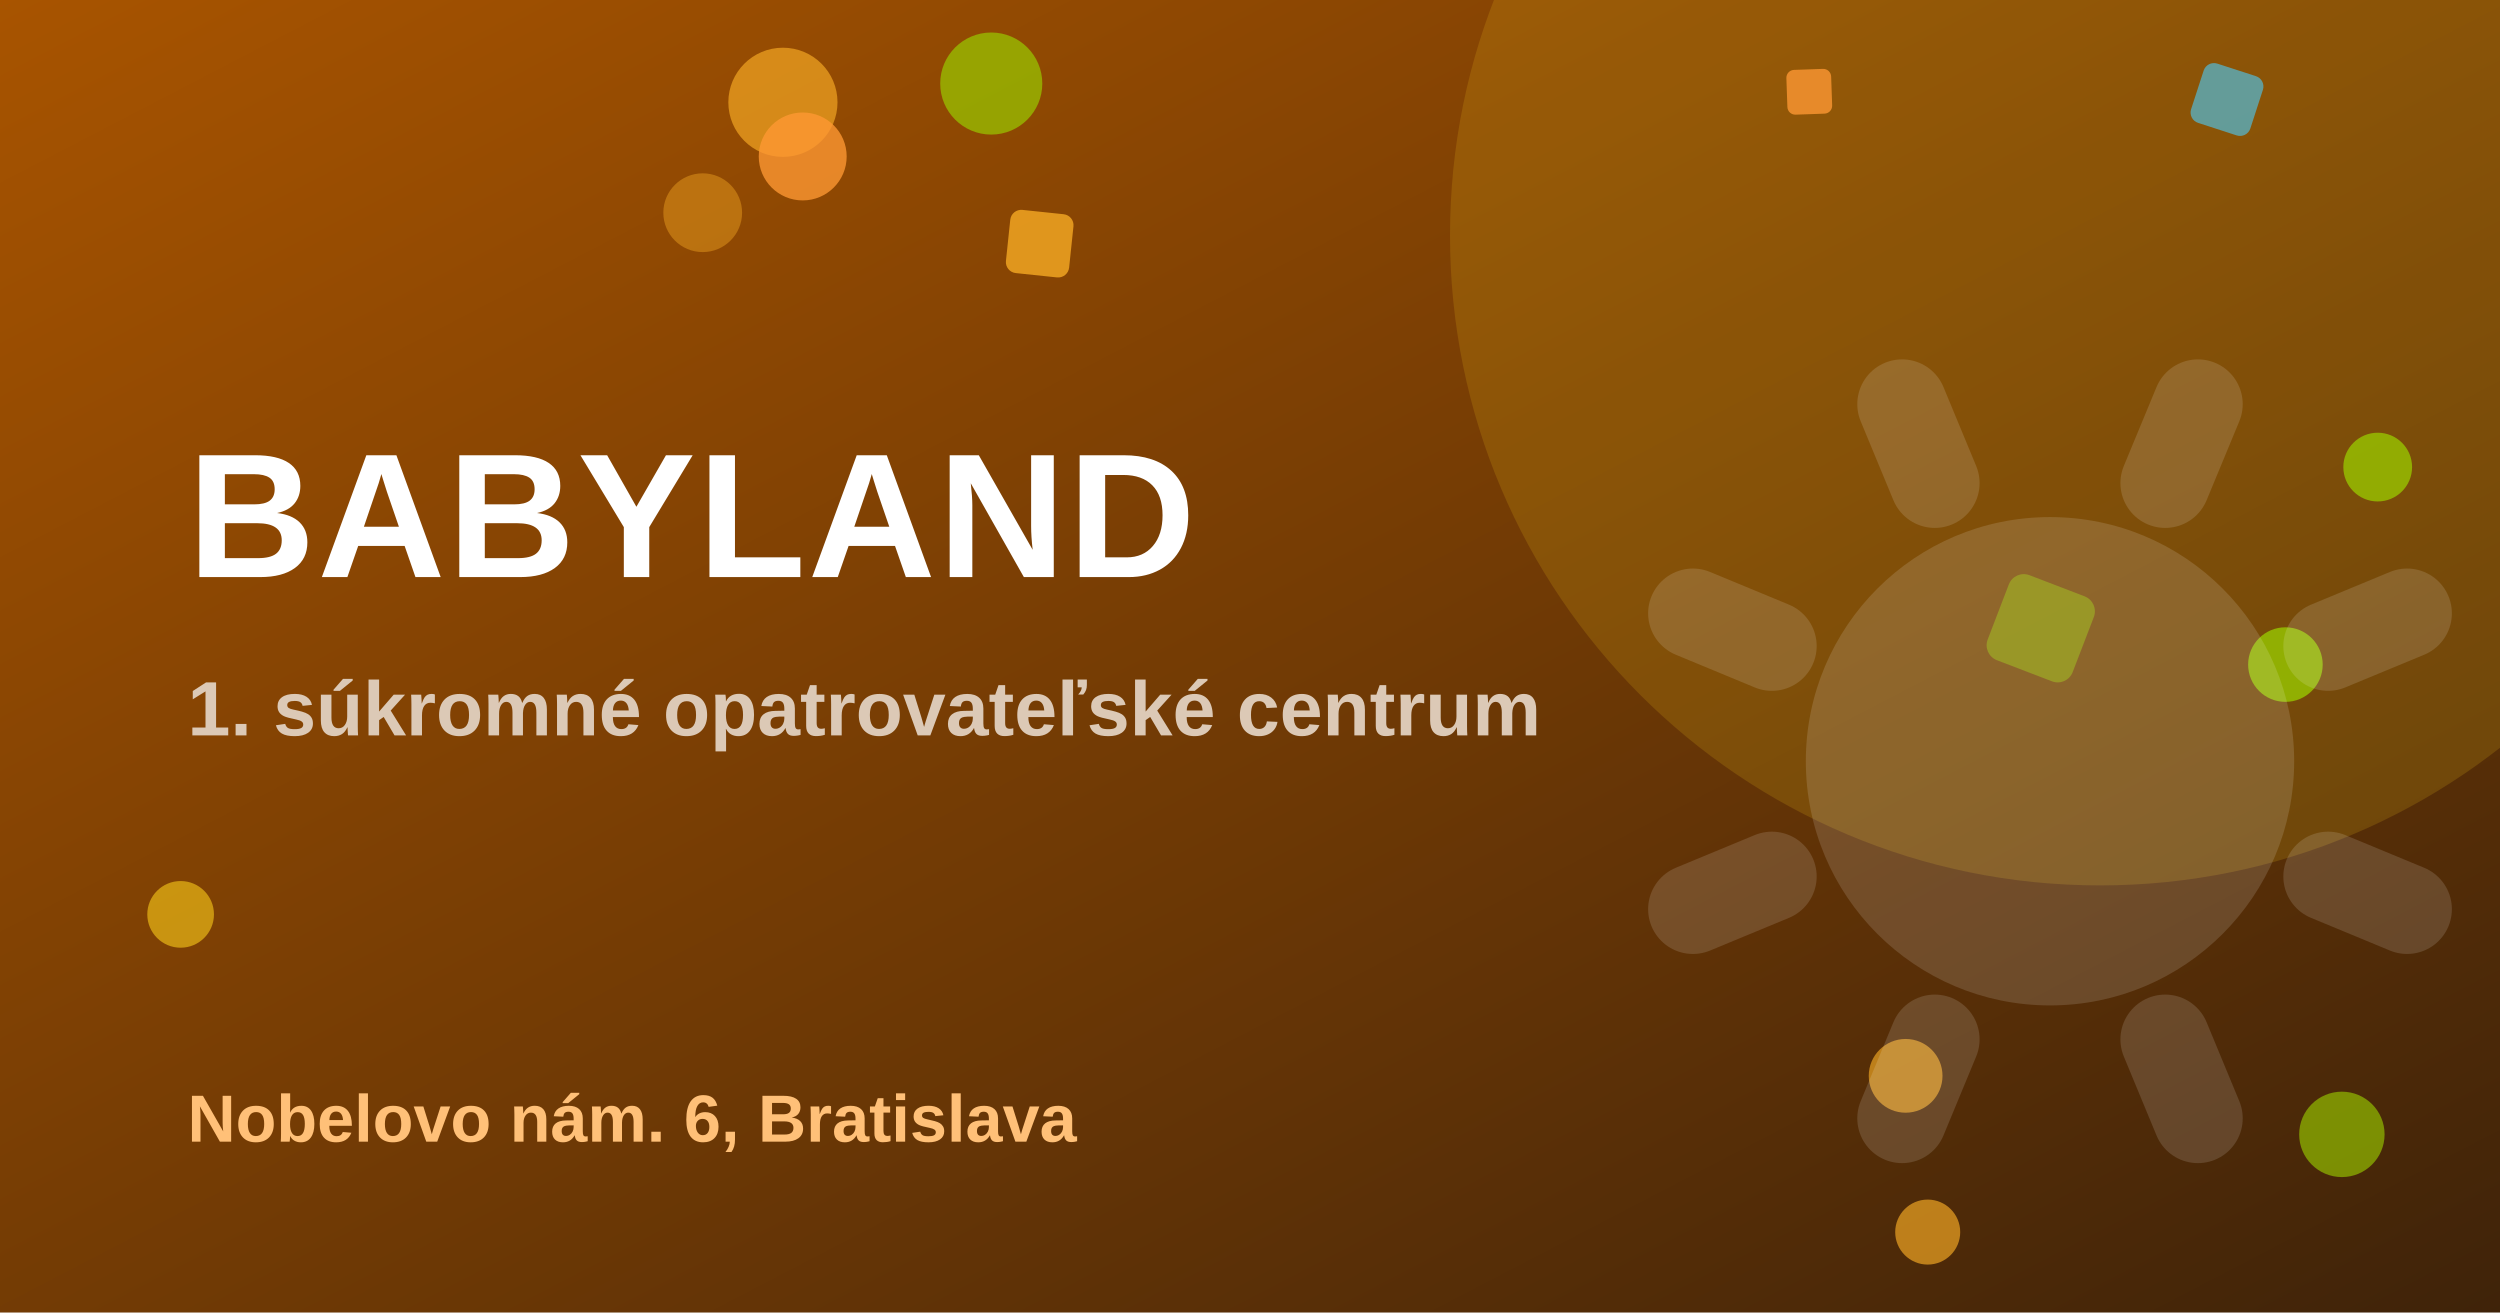
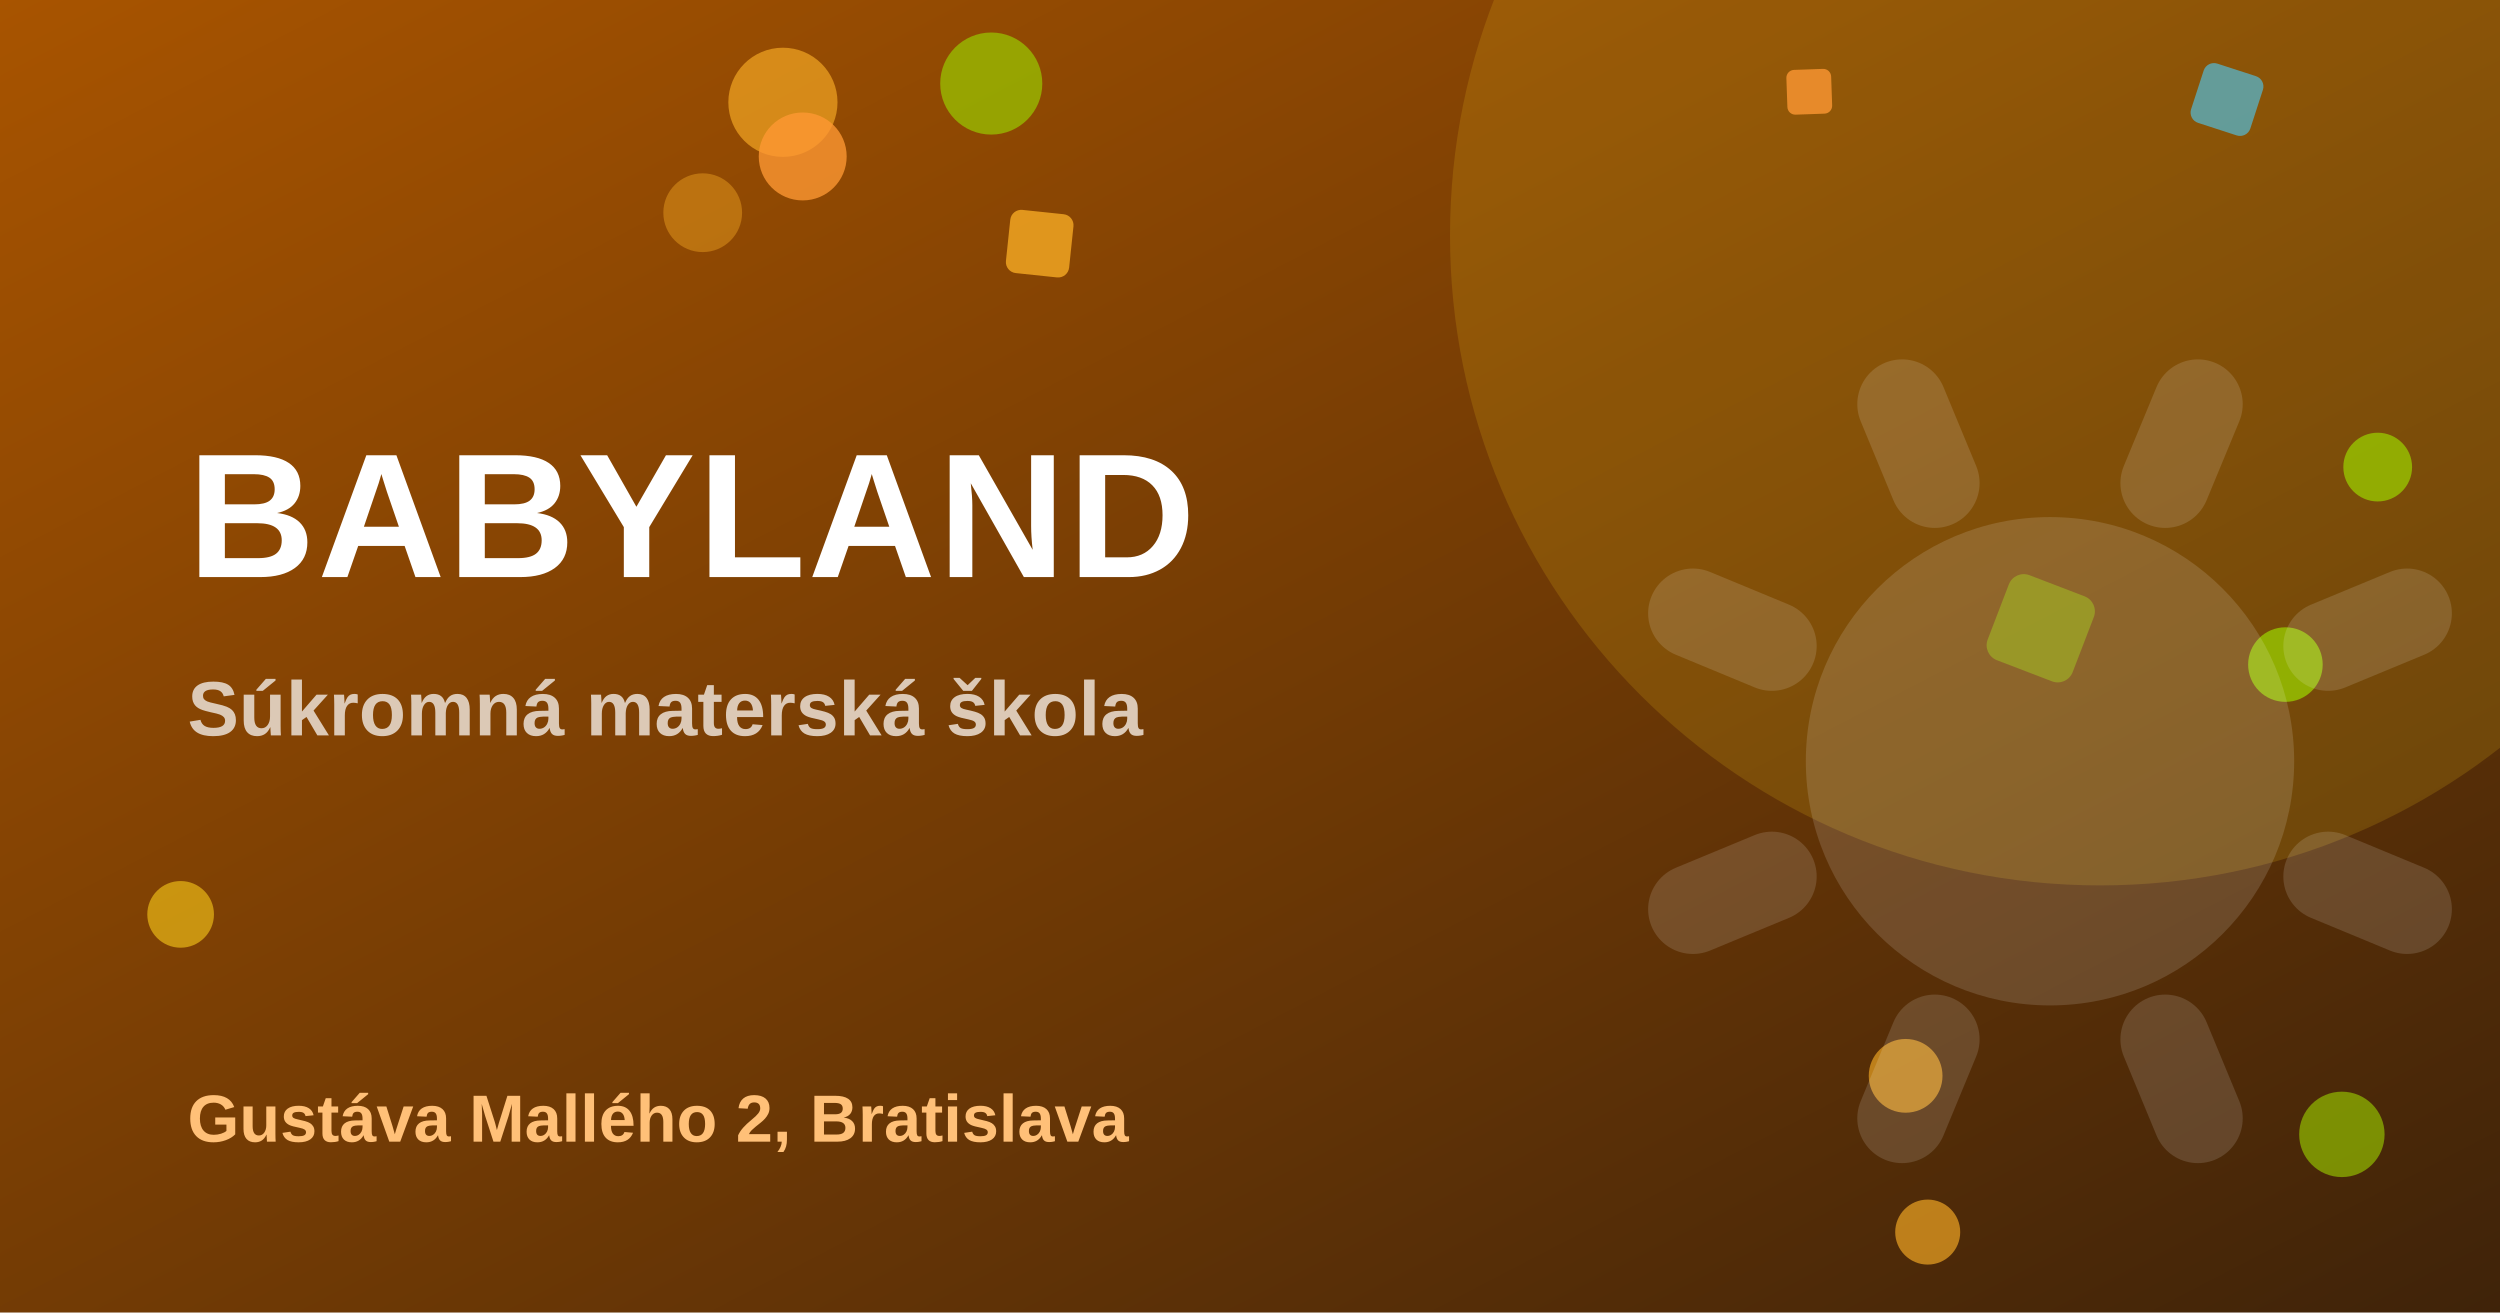
<svg xmlns="http://www.w3.org/2000/svg" viewBox="0 0 1200 630" role="img" aria-label="BABYLAND">
  <defs>
    <linearGradient id="g" x1="0" y1="0" x2="1" y2="1">
      <stop offset="0" stop-color="#A85400" />
      <stop offset="1" stop-color="#3F2309" />
    </linearGradient>
  </defs>
  <rect width="1200" height="630" fill="url(#g)" />
  <circle cx="1008" cy="113" r="312" fill="#FFD11A" opacity="0.16" />
  <rect x="957.7" y="279.7" width="43.7" height="43.7" rx="7.7" fill="#99CC00" opacity="0.45" transform="rotate(21 979.5 301.6)" />
  <circle cx="475.8" cy="40.1" r="24.5" fill="#99CC00" opacity="0.69" />
  <circle cx="375.8" cy="49.1" r="26.2" fill="#FFB226" opacity="0.62" />
  <circle cx="914.7" cy="516.4" r="17.7" fill="#FFB226" opacity="0.61" />
  <rect x="1054.0" y="32.8" width="29.9" height="29.9" rx="5.2" fill="#4FC3E8" opacity="0.65" transform="rotate(18 1068.9 47.8)" />
  <circle cx="1124.1" cy="544.5" r="20.5" fill="#99CC00" opacity="0.63" />
  <circle cx="337.3" cy="102.1" r="18.9" fill="#FFB226" opacity="0.39" />
  <rect x="483.8" y="101.7" width="30.5" height="30.5" rx="5.3" fill="#FFB226" opacity="0.74" transform="rotate(6 499.0 117.0)" />
  <circle cx="86.7" cy="438.9" r="16.0" fill="#FFD11A" opacity="0.58" />
  <circle cx="385.3" cy="75.1" r="21.1" fill="#FF9933" opacity="0.78" />
  <circle cx="1141.3" cy="224.2" r="16.5" fill="#99CC00" opacity="0.75" />
  <circle cx="1097.0" cy="319.0" r="17.9" fill="#99CC00" opacity="0.77" />
  <circle cx="925.3" cy="591.4" r="15.6" fill="#FFB226" opacity="0.63" />
  <rect x="857.7" y="33.3" width="21.5" height="21.5" rx="3.8" fill="#FF9933" opacity="0.78" transform="rotate(-2 868.5 44.1)" />
  <g opacity="0.14" fill="#ffffff">
    <circle cx="984.0" cy="365.4" r="117.2" />
    <line x1="1117.5" y1="420.7" x2="1155.4" y2="436.4" stroke="#ffffff" stroke-width="43.0" stroke-linecap="round" />
    <line x1="1039.3" y1="498.9" x2="1055.0" y2="536.8" stroke="#ffffff" stroke-width="43.0" stroke-linecap="round" />
    <line x1="928.7" y1="498.9" x2="913.0" y2="536.8" stroke="#ffffff" stroke-width="43.0" stroke-linecap="round" />
    <line x1="850.5" y1="420.7" x2="812.6" y2="436.4" stroke="#ffffff" stroke-width="43.0" stroke-linecap="round" />
    <line x1="850.5" y1="310.1" x2="812.6" y2="294.4" stroke="#ffffff" stroke-width="43.0" stroke-linecap="round" />
    <line x1="928.7" y1="231.9" x2="913.0" y2="194.0" stroke="#ffffff" stroke-width="43.0" stroke-linecap="round" />
    <line x1="1039.3" y1="231.9" x2="1055.0" y2="194.0" stroke="#ffffff" stroke-width="43.0" stroke-linecap="round" />
    <line x1="1117.5" y1="310.1" x2="1155.4" y2="294.4" stroke="#ffffff" stroke-width="43.0" stroke-linecap="round" />
  </g>
  <text x="90" y="277" font-family="Arial,Helvetica,sans-serif" font-size="85" font-weight="800" fill="#ffffff" letter-spacing="1">BABYLAND</text>
-   <text x="90" y="353" font-family="Arial,Helvetica,sans-serif" font-size="37" font-weight="600" fill="#DCC9B6">1. súkromné opatrovateľské centrum</text>
-   <text x="90" y="548" font-family="Arial,Helvetica,sans-serif" font-size="32" font-weight="700" fill="#FFC078">Nobelovo nám. 6, Bratislava</text>
+   <text x="90" y="353" font-family="Arial,Helvetica,sans-serif" font-size="37" font-weight="600" fill="#DCC9B6">Súkromná materská škola</text>
+   <text x="90" y="548" font-family="Arial,Helvetica,sans-serif" font-size="32" font-weight="700" fill="#FFC078">Gustáva Mallého 2, Bratislava</text>
</svg>
